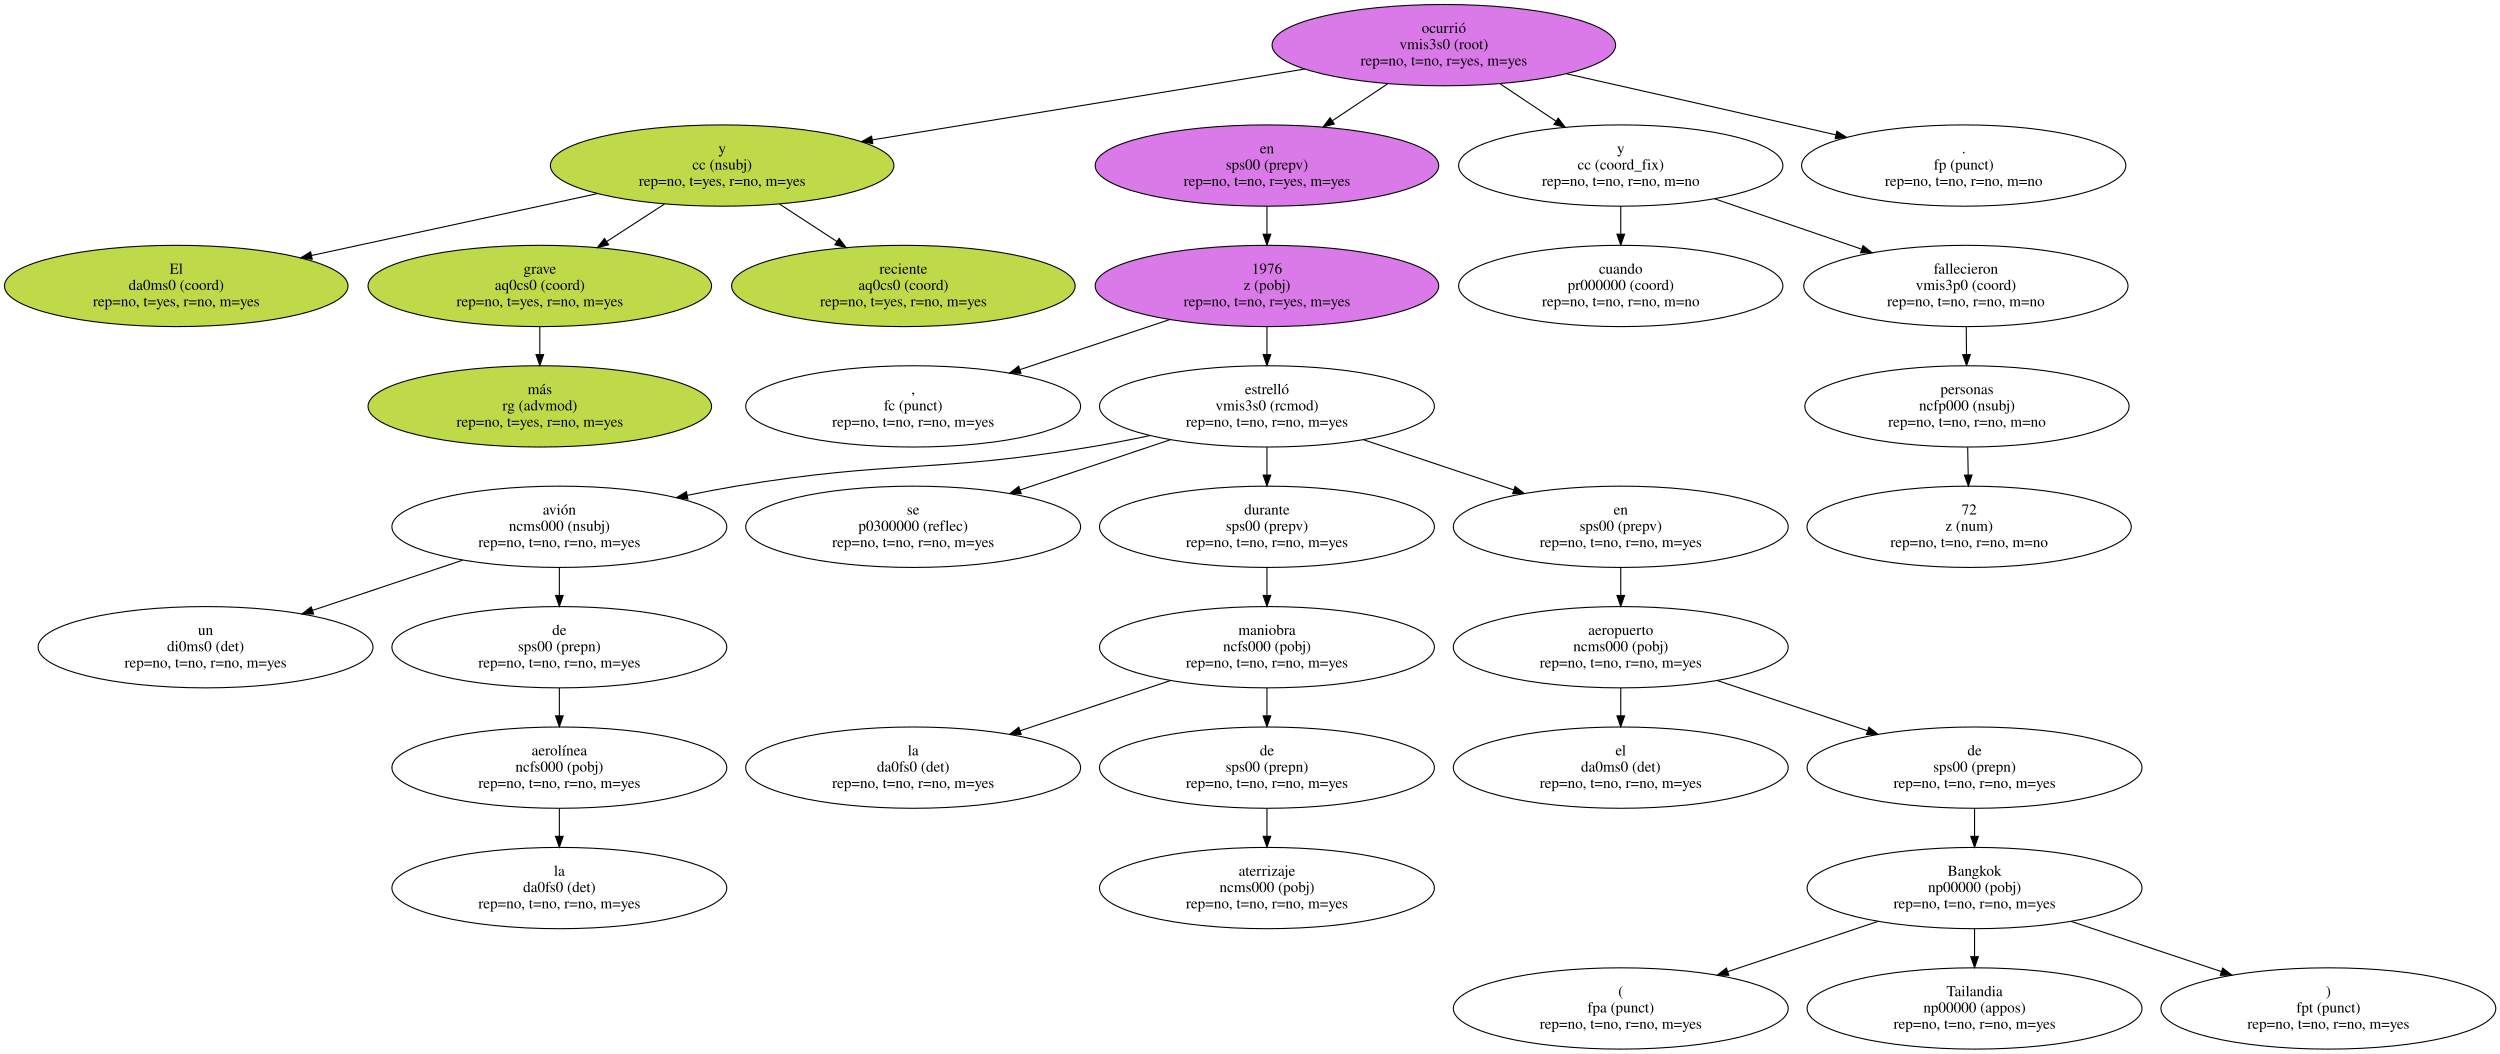
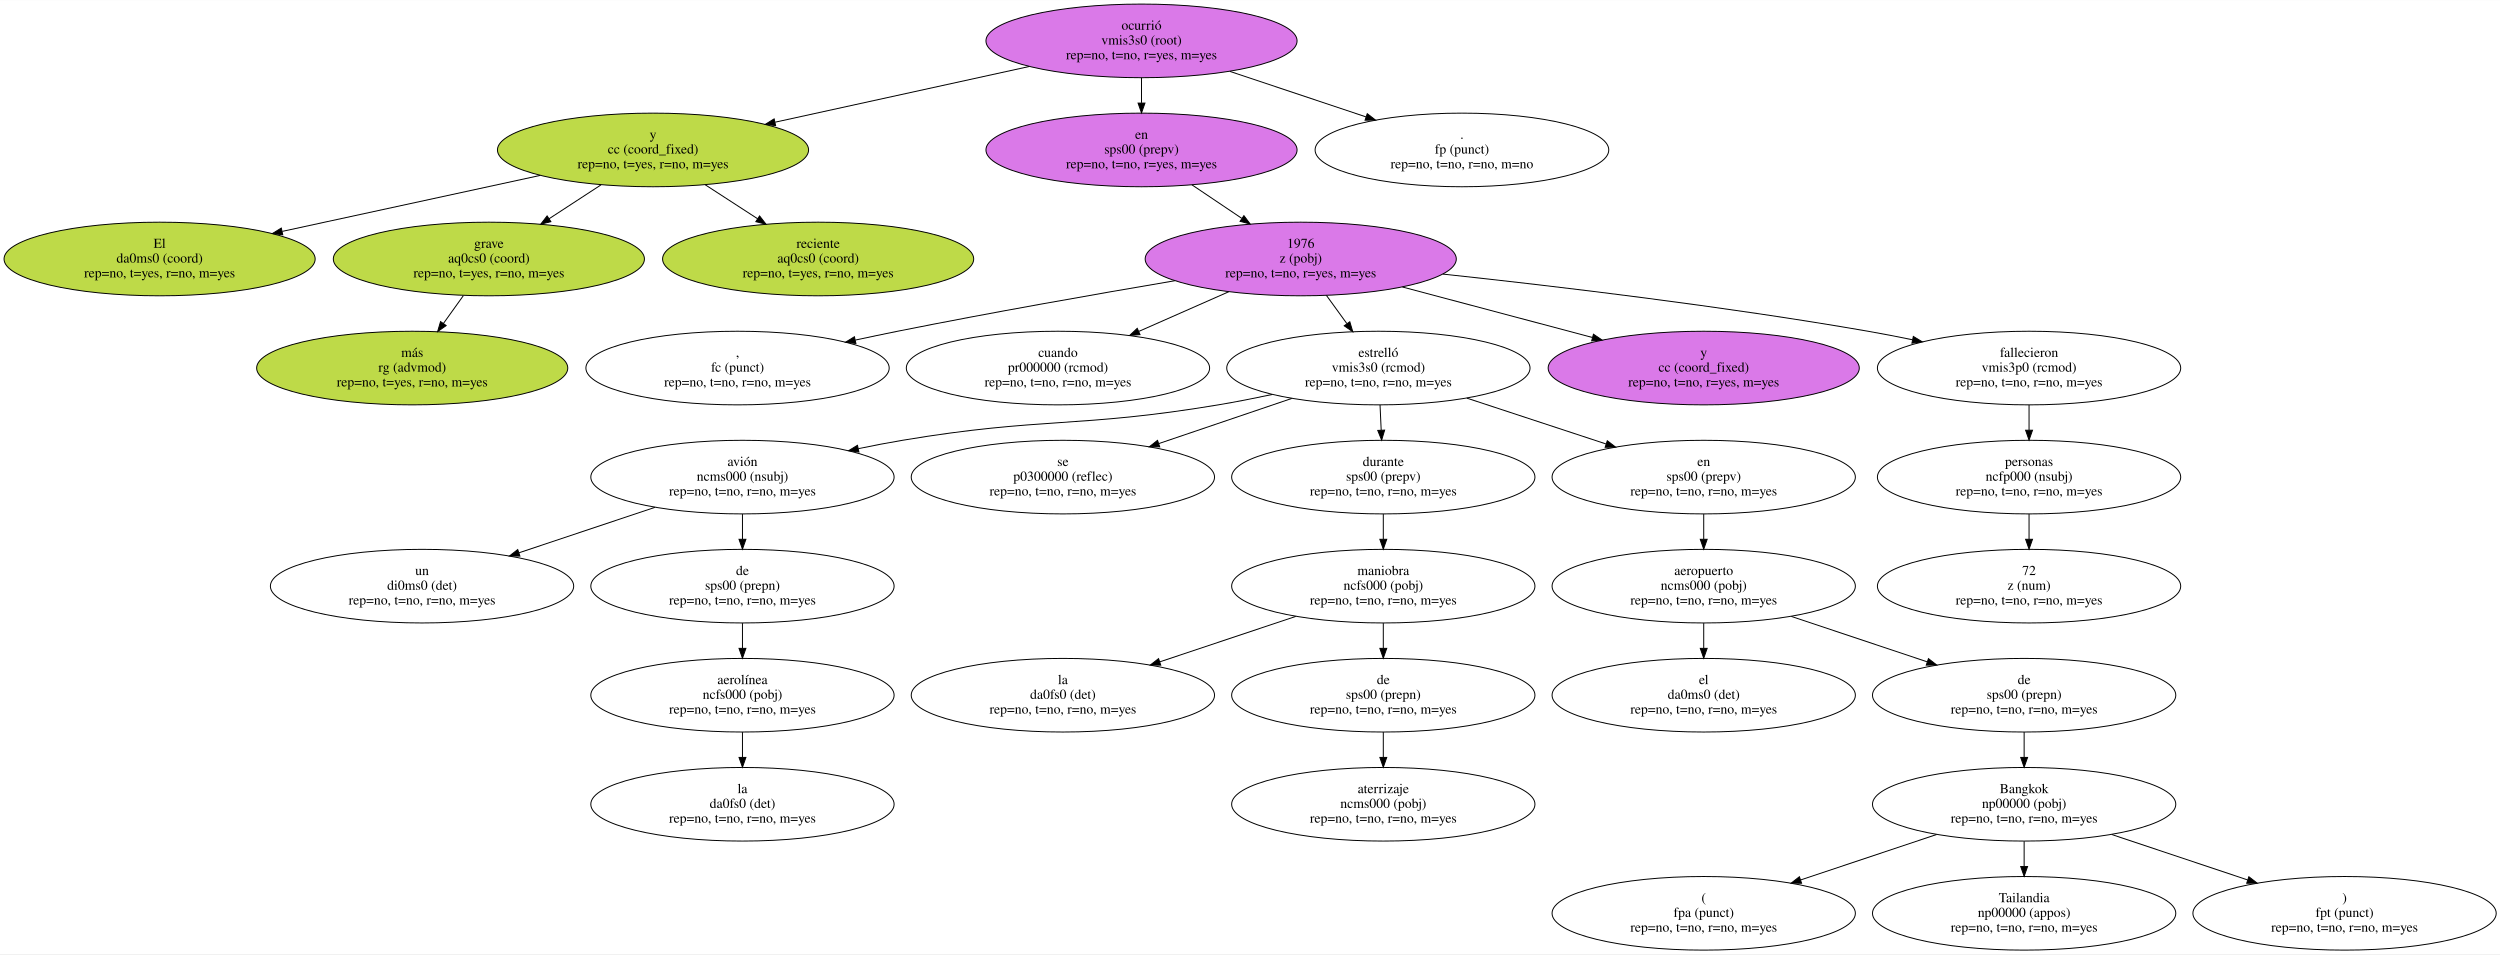
- <svg xmlns="http://www.w3.org/2000/svg" width="2304pt" height="971pt" viewBox="0.00 0.00 2303.54 970.58">
+ <svg xmlns="http://www.w3.org/2000/svg" width="2544pt" height="971pt" viewBox="0.00 0.00 2543.54 970.58">
  <g id="graph0" class="graph" transform="scale(1 1) rotate(0) translate(4 966.58)">
-     <polygon fill="white" stroke="transparent" points="-4,4 -4,-966.58 2299.54,-966.58 2299.54,4 -4,4" />
+     <polygon fill="white" stroke="transparent" points="-4,4 -4,-966.58 2539.54,-966.58 2539.54,4 -4,4" />
    <g id="node1" class="node">
-       <ellipse fill="#DA79E8" stroke="black" cx="1326.39" cy="-925.1" rx="158.28" ry="37.45" />
-       <text text-anchor="middle" x="1326.39" y="-936.4" font-family="Times,serif" font-size="14.00">ocurrió</text>
-       <text text-anchor="middle" x="1326.39" y="-921.4" font-family="Times,serif" font-size="14.00">vmis3s0 (root)</text>
-       <text text-anchor="middle" x="1326.39" y="-906.4" font-family="Times,serif" font-size="14.00">rep=no, t=no, r=yes, m=yes</text>
+       <ellipse fill="#DA79E8" stroke="black" cx="1157.39" cy="-925.1" rx="158.28" ry="37.45" />
+       <text text-anchor="middle" x="1157.39" y="-936.4" font-family="Times,serif" font-size="14.00">ocurrió</text>
+       <text text-anchor="middle" x="1157.39" y="-921.4" font-family="Times,serif" font-size="14.00">vmis3s0 (root)</text>
+       <text text-anchor="middle" x="1157.39" y="-906.4" font-family="Times,serif" font-size="14.00">rep=no, t=no, r=yes, m=yes</text>
    </g>
    <g id="node2" class="node">
-       <ellipse fill="#BEDA48" stroke="black" cx="661.39" cy="-814.15" rx="158.28" ry="37.45" />
-       <text text-anchor="middle" x="661.39" y="-825.45" font-family="Times,serif" font-size="14.00">y</text>
-       <text text-anchor="middle" x="661.39" y="-810.45" font-family="Times,serif" font-size="14.00">cc (nsubj)</text>
-       <text text-anchor="middle" x="661.39" y="-795.45" font-family="Times,serif" font-size="14.00">rep=no, t=yes, r=no, m=yes</text>
+       <ellipse fill="#BEDA48" stroke="black" cx="660.39" cy="-814.15" rx="158.28" ry="37.45" />
+       <text text-anchor="middle" x="660.39" y="-825.45" font-family="Times,serif" font-size="14.00">y</text>
+       <text text-anchor="middle" x="660.39" y="-810.45" font-family="Times,serif" font-size="14.00">cc (coord_fixed)</text>
+       <text text-anchor="middle" x="660.39" y="-795.45" font-family="Times,serif" font-size="14.00">rep=no, t=yes, r=no, m=yes</text>
    </g>
    <g id="edge1" class="edge">
-       <path fill="none" stroke="black" d="M1198.17,-903.1C1083.94,-884.38 917.17,-857.06 799.91,-837.84" />
-       <polygon fill="black" stroke="black" points="800.22,-834.35 789.78,-836.19 799.09,-841.26 800.22,-834.35" />
+       <path fill="none" stroke="black" d="M1043.06,-899.04C965.82,-882.11 863.88,-859.76 784.64,-842.39" />
+       <polygon fill="black" stroke="black" points="785.12,-838.91 774.6,-840.19 783.62,-845.75 785.12,-838.91" />
    </g>
    <g id="node3" class="node">
-       <ellipse fill="#DA79E8" stroke="black" cx="1163.39" cy="-814.15" rx="158.28" ry="37.45" />
-       <text text-anchor="middle" x="1163.39" y="-825.45" font-family="Times,serif" font-size="14.00">en</text>
-       <text text-anchor="middle" x="1163.39" y="-810.45" font-family="Times,serif" font-size="14.00">sps00 (prepv)</text>
-       <text text-anchor="middle" x="1163.39" y="-795.45" font-family="Times,serif" font-size="14.00">rep=no, t=no, r=yes, m=yes</text>
+       <ellipse fill="#DA79E8" stroke="black" cx="1157.39" cy="-814.15" rx="158.28" ry="37.45" />
+       <text text-anchor="middle" x="1157.39" y="-825.45" font-family="Times,serif" font-size="14.00">en</text>
+       <text text-anchor="middle" x="1157.39" y="-810.45" font-family="Times,serif" font-size="14.00">sps00 (prepv)</text>
+       <text text-anchor="middle" x="1157.39" y="-795.45" font-family="Times,serif" font-size="14.00">rep=no, t=no, r=yes, m=yes</text>
    </g>
    <g id="edge2" class="edge">
-       <path fill="none" stroke="black" d="M1274.82,-889.63C1258.62,-878.8 1240.58,-866.74 1223.82,-855.54" />
-       <polygon fill="black" stroke="black" points="1225.45,-852.42 1215.19,-849.77 1221.56,-858.24 1225.45,-852.42" />
+       <path fill="none" stroke="black" d="M1157.39,-887.52C1157.39,-879.35 1157.39,-870.57 1157.39,-862.04" />
+       <polygon fill="black" stroke="black" points="1160.89,-861.82 1157.39,-851.82 1153.89,-861.82 1160.89,-861.82" />
    </g>
    <g id="node4" class="node">
-       <ellipse fill="none" stroke="black" cx="1489.39" cy="-814.15" rx="149.4" ry="37.45" />
-       <text text-anchor="middle" x="1489.39" y="-825.45" font-family="Times,serif" font-size="14.00">y</text>
-       <text text-anchor="middle" x="1489.39" y="-810.45" font-family="Times,serif" font-size="14.00">cc (coord_fix)</text>
-       <text text-anchor="middle" x="1489.39" y="-795.45" font-family="Times,serif" font-size="14.00">rep=no, t=no, r=no, m=no</text>
+       <ellipse fill="none" stroke="black" cx="1483.39" cy="-814.15" rx="149.4" ry="37.45" />
+       <text text-anchor="middle" x="1483.39" y="-825.45" font-family="Times,serif" font-size="14.00">.</text>
+       <text text-anchor="middle" x="1483.39" y="-810.45" font-family="Times,serif" font-size="14.00">fp (punct)</text>
+       <text text-anchor="middle" x="1483.39" y="-795.45" font-family="Times,serif" font-size="14.00">rep=no, t=no, r=no, m=no</text>
    </g>
    <g id="edge3" class="edge">
-       <path fill="none" stroke="black" d="M1377.97,-889.63C1394.33,-878.69 1412.56,-866.51 1429.46,-855.21" />
-       <polygon fill="black" stroke="black" points="1431.78,-857.87 1438.15,-849.4 1427.89,-852.05 1431.78,-857.87" />
+       <path fill="none" stroke="black" d="M1247.34,-894.04C1290.35,-879.67 1341.93,-862.43 1385.89,-847.74" />
+       <polygon fill="black" stroke="black" points="1387.06,-851.04 1395.43,-844.55 1384.84,-844.4 1387.06,-851.04" />
    </g>
    <g id="node5" class="node">
-       <ellipse fill="none" stroke="black" cx="1805.39" cy="-814.15" rx="149.4" ry="37.45" />
-       <text text-anchor="middle" x="1805.39" y="-825.45" font-family="Times,serif" font-size="14.00">.</text>
-       <text text-anchor="middle" x="1805.39" y="-810.45" font-family="Times,serif" font-size="14.00">fp (punct)</text>
-       <text text-anchor="middle" x="1805.39" y="-795.45" font-family="Times,serif" font-size="14.00">rep=no, t=no, r=no, m=no</text>
-     </g>
-     <g id="edge4" class="edge">
-       <path fill="none" stroke="black" d="M1439.33,-898.74C1500.85,-884.89 1578.33,-867.4 1647.39,-851.63 1660.42,-848.65 1674.05,-845.53 1687.62,-842.41" />
-       <polygon fill="black" stroke="black" points="1688.51,-845.79 1697.47,-840.14 1686.94,-838.97 1688.51,-845.79" />
-     </g>
-     <g id="node6" class="node">
      <ellipse fill="#BEDA48" stroke="black" cx="158.39" cy="-703.2" rx="158.28" ry="37.45" />
      <text text-anchor="middle" x="158.39" y="-714.5" font-family="Times,serif" font-size="14.00">El</text>
      <text text-anchor="middle" x="158.39" y="-699.5" font-family="Times,serif" font-size="14.00">da0ms0 (coord)</text>
      <text text-anchor="middle" x="158.39" y="-684.5" font-family="Times,serif" font-size="14.00">rep=no, t=yes, r=no, m=yes</text>
    </g>
-     <g id="edge5" class="edge">
-       <path fill="none" stroke="black" d="M546.27,-788.27C481.64,-774.29 399.52,-756.52 326.39,-740.67 312.41,-737.64 297.77,-734.47 283.22,-731.31" />
-       <polygon fill="black" stroke="black" points="283.68,-727.83 273.16,-729.13 282.19,-734.67 283.68,-727.83" />
-     </g>
-     <g id="node7" class="node">
+     <g id="edge4" class="edge">
+       <path fill="none" stroke="black" d="M545.62,-788.25C481.18,-774.27 399.31,-756.5 326.39,-740.67 312.41,-737.64 297.77,-734.46 283.22,-731.3" />
+       <polygon fill="black" stroke="black" points="283.68,-727.82 273.16,-729.12 282.19,-734.66 283.68,-727.82" />
+     </g>
+     <g id="node6" class="node">
      <ellipse fill="#BEDA48" stroke="black" cx="493.39" cy="-703.2" rx="158.28" ry="37.45" />
      <text text-anchor="middle" x="493.39" y="-714.5" font-family="Times,serif" font-size="14.00">grave</text>
      <text text-anchor="middle" x="493.39" y="-699.5" font-family="Times,serif" font-size="14.00">aq0cs0 (coord)</text>
      <text text-anchor="middle" x="493.39" y="-684.5" font-family="Times,serif" font-size="14.00">rep=no, t=yes, r=no, m=yes</text>
    </g>
-     <g id="edge6" class="edge">
-       <path fill="none" stroke="black" d="M608.24,-778.68C591.3,-767.69 572.42,-755.45 554.94,-744.11" />
-       <polygon fill="black" stroke="black" points="556.79,-741.14 546.49,-738.63 552.98,-747.01 556.79,-741.14" />
-     </g>
-     <g id="node8" class="node">
+     <g id="edge5" class="edge">
+       <path fill="none" stroke="black" d="M607.55,-778.68C590.72,-767.69 571.95,-755.45 554.58,-744.11" />
+       <polygon fill="black" stroke="black" points="556.46,-741.17 546.17,-738.63 552.64,-747.03 556.46,-741.17" />
+     </g>
+     <g id="node7" class="node">
      <ellipse fill="#BEDA48" stroke="black" cx="828.39" cy="-703.2" rx="158.28" ry="37.45" />
      <text text-anchor="middle" x="828.39" y="-714.5" font-family="Times,serif" font-size="14.00">reciente</text>
      <text text-anchor="middle" x="828.39" y="-699.5" font-family="Times,serif" font-size="14.00">aq0cs0 (coord)</text>
      <text text-anchor="middle" x="828.39" y="-684.5" font-family="Times,serif" font-size="14.00">rep=no, t=yes, r=no, m=yes</text>
    </g>
+     <g id="edge6" class="edge">
+       <path fill="none" stroke="black" d="M713.55,-778.68C730.48,-767.69 749.36,-755.45 766.84,-744.11" />
+       <polygon fill="black" stroke="black" points="768.81,-747.01 775.29,-738.63 765,-741.14 768.81,-747.01" />
+     </g>
+     <g id="node9" class="node">
+       <ellipse fill="#DA79E8" stroke="black" cx="1319.39" cy="-703.2" rx="158.28" ry="37.45" />
+       <text text-anchor="middle" x="1319.39" y="-714.5" font-family="Times,serif" font-size="14.00">1976</text>
+       <text text-anchor="middle" x="1319.39" y="-699.5" font-family="Times,serif" font-size="14.00">z (pobj)</text>
+       <text text-anchor="middle" x="1319.39" y="-684.5" font-family="Times,serif" font-size="14.00">rep=no, t=no, r=yes, m=yes</text>
+     </g>
+     <g id="edge8" class="edge">
+       <path fill="none" stroke="black" d="M1208.65,-778.68C1224.75,-767.85 1242.68,-755.79 1259.33,-744.59" />
+       <polygon fill="black" stroke="black" points="1261.57,-747.3 1267.91,-738.82 1257.66,-741.5 1261.57,-747.3" />
+     </g>
+     <g id="node8" class="node">
+       <ellipse fill="#BEDA48" stroke="black" cx="415.39" cy="-592.24" rx="158.28" ry="37.45" />
+       <text text-anchor="middle" x="415.39" y="-603.54" font-family="Times,serif" font-size="14.00">más</text>
+       <text text-anchor="middle" x="415.39" y="-588.54" font-family="Times,serif" font-size="14.00">rg (advmod)</text>
+       <text text-anchor="middle" x="415.39" y="-573.54" font-family="Times,serif" font-size="14.00">rep=no, t=yes, r=no, m=yes</text>
+     </g>
    <g id="edge7" class="edge">
-       <path fill="none" stroke="black" d="M714.23,-778.68C731.07,-767.69 749.83,-755.45 767.21,-744.11" />
-       <polygon fill="black" stroke="black" points="769.15,-747.03 775.61,-738.63 765.32,-741.17 769.15,-747.03" />
+       <path fill="none" stroke="black" d="M467.42,-665.92C460.91,-656.82 453.85,-646.96 447.09,-637.52" />
+       <polygon fill="black" stroke="black" points="449.92,-635.46 441.25,-629.36 444.23,-639.53 449.92,-635.46" />
    </g>
    <g id="node10" class="node">
-       <ellipse fill="#DA79E8" stroke="black" cx="1163.39" cy="-703.2" rx="158.28" ry="37.45" />
-       <text text-anchor="middle" x="1163.39" y="-714.5" font-family="Times,serif" font-size="14.00">1976</text>
-       <text text-anchor="middle" x="1163.39" y="-699.5" font-family="Times,serif" font-size="14.00">z (pobj)</text>
-       <text text-anchor="middle" x="1163.39" y="-684.5" font-family="Times,serif" font-size="14.00">rep=no, t=no, r=yes, m=yes</text>
+       <ellipse fill="none" stroke="black" cx="746.39" cy="-592.24" rx="154.3" ry="37.45" />
+       <text text-anchor="middle" x="746.39" y="-603.54" font-family="Times,serif" font-size="14.00">,</text>
+       <text text-anchor="middle" x="746.39" y="-588.54" font-family="Times,serif" font-size="14.00">fc (punct)</text>
+       <text text-anchor="middle" x="746.39" y="-573.54" font-family="Times,serif" font-size="14.00">rep=no, t=no, r=no, m=yes</text>
    </g>
    <g id="edge9" class="edge">
-       <path fill="none" stroke="black" d="M1163.39,-776.57C1163.39,-768.39 1163.39,-759.61 1163.39,-751.09" />
-       <polygon fill="black" stroke="black" points="1166.89,-750.87 1163.39,-740.87 1159.89,-750.87 1166.89,-750.87" />
+       <path fill="none" stroke="black" d="M1191.23,-681.07C1110.24,-667.34 1003.48,-648.55 909.39,-629.72 895.41,-626.92 880.8,-623.85 866.3,-620.72" />
+       <polygon fill="black" stroke="black" points="866.8,-617.25 856.29,-618.55 865.31,-624.09 866.8,-617.25" />
+     </g>
+     <g id="node11" class="node">
+       <ellipse fill="none" stroke="black" cx="1072.39" cy="-592.24" rx="154.3" ry="37.45" />
+       <text text-anchor="middle" x="1072.39" y="-603.54" font-family="Times,serif" font-size="14.00">cuando</text>
+       <text text-anchor="middle" x="1072.39" y="-588.54" font-family="Times,serif" font-size="14.00">pr000000 (rcmod)</text>
+       <text text-anchor="middle" x="1072.39" y="-573.54" font-family="Times,serif" font-size="14.00">rep=no, t=no, r=no, m=yes</text>
+     </g>
+     <g id="edge10" class="edge">
+       <path fill="none" stroke="black" d="M1246.29,-669.95C1217.53,-657.27 1184.38,-642.64 1154.78,-629.59" />
+       <polygon fill="black" stroke="black" points="1155.87,-626.24 1145.31,-625.41 1153.05,-632.65 1155.87,-626.24" />
+     </g>
+     <g id="node12" class="node">
+       <ellipse fill="none" stroke="black" cx="1398.39" cy="-592.24" rx="154.3" ry="37.45" />
+       <text text-anchor="middle" x="1398.39" y="-603.54" font-family="Times,serif" font-size="14.00">estrelló</text>
+       <text text-anchor="middle" x="1398.39" y="-588.54" font-family="Times,serif" font-size="14.00">vmis3s0 (rcmod)</text>
+       <text text-anchor="middle" x="1398.39" y="-573.54" font-family="Times,serif" font-size="14.00">rep=no, t=no, r=no, m=yes</text>
+     </g>
+     <g id="edge11" class="edge">
+       <path fill="none" stroke="black" d="M1345.48,-666.22C1352.15,-657.01 1359.41,-647.01 1366.34,-637.44" />
+       <polygon fill="black" stroke="black" points="1369.3,-639.33 1372.33,-629.18 1363.63,-635.22 1369.3,-639.33" />
+     </g>
+     <g id="node13" class="node">
+       <ellipse fill="#DA79E8" stroke="black" cx="1729.39" cy="-592.24" rx="158.28" ry="37.45" />
+       <text text-anchor="middle" x="1729.39" y="-603.54" font-family="Times,serif" font-size="14.00">y</text>
+       <text text-anchor="middle" x="1729.39" y="-588.54" font-family="Times,serif" font-size="14.00">cc (coord_fixed)</text>
+       <text text-anchor="middle" x="1729.39" y="-573.54" font-family="Times,serif" font-size="14.00">rep=no, t=no, r=yes, m=yes</text>
+     </g>
+     <g id="edge12" class="edge">
+       <path fill="none" stroke="black" d="M1422.85,-674.7C1481.73,-659.06 1555.55,-639.44 1616,-623.38" />
+       <polygon fill="black" stroke="black" points="1617.2,-626.68 1625.96,-620.73 1615.4,-619.91 1617.2,-626.68" />
+     </g>
+     <g id="node14" class="node">
+       <ellipse fill="none" stroke="black" cx="2060.39" cy="-592.24" rx="154.3" ry="37.45" />
+       <text text-anchor="middle" x="2060.39" y="-603.54" font-family="Times,serif" font-size="14.00">fallecieron</text>
+       <text text-anchor="middle" x="2060.39" y="-588.54" font-family="Times,serif" font-size="14.00">vmis3p0 (rcmod)</text>
+       <text text-anchor="middle" x="2060.39" y="-573.54" font-family="Times,serif" font-size="14.00">rep=no, t=no, r=no, m=yes</text>
+     </g>
+     <g id="edge13" class="edge">
+       <path fill="none" stroke="black" d="M1464,-687.84C1581.05,-675.3 1749.92,-655.15 1896.39,-629.72 1911.13,-627.16 1926.54,-624.17 1941.76,-621.01" />
+       <polygon fill="black" stroke="black" points="1942.66,-624.4 1951.73,-618.91 1941.22,-617.55 1942.66,-624.4" />
+     </g>
+     <g id="node15" class="node">
+       <ellipse fill="none" stroke="black" cx="751.39" cy="-481.29" rx="154.3" ry="37.45" />
+       <text text-anchor="middle" x="751.39" y="-492.59" font-family="Times,serif" font-size="14.00">avión</text>
+       <text text-anchor="middle" x="751.39" y="-477.59" font-family="Times,serif" font-size="14.00">ncms000 (nsubj)</text>
+       <text text-anchor="middle" x="751.39" y="-462.59" font-family="Times,serif" font-size="14.00">rep=no, t=no, r=no, m=yes</text>
+     </g>
+     <g id="edge14" class="edge">
+       <path fill="none" stroke="black" d="M1290.43,-565.36C1272.13,-561.47 1253.27,-557.76 1235.39,-554.77 1093.8,-531.06 1055.98,-542.48 914.39,-518.77 899.73,-516.31 884.4,-513.38 869.26,-510.25" />
+       <polygon fill="black" stroke="black" points="869.86,-506.8 859.35,-508.18 868.42,-513.65 869.86,-506.8" />
+     </g>
+     <g id="node16" class="node">
+       <ellipse fill="none" stroke="black" cx="1077.39" cy="-481.29" rx="154.3" ry="37.45" />
+       <text text-anchor="middle" x="1077.39" y="-492.59" font-family="Times,serif" font-size="14.00">se</text>
+       <text text-anchor="middle" x="1077.39" y="-477.59" font-family="Times,serif" font-size="14.00">p0300000 (reflec)</text>
+       <text text-anchor="middle" x="1077.39" y="-462.59" font-family="Times,serif" font-size="14.00">rep=no, t=no, r=no, m=yes</text>
+     </g>
+     <g id="edge15" class="edge">
+       <path fill="none" stroke="black" d="M1310.25,-561.33C1268.32,-547.1 1218.06,-530.03 1174.98,-515.41" />
+       <polygon fill="black" stroke="black" points="1175.93,-512.04 1165.33,-512.14 1173.68,-518.67 1175.93,-512.04" />
+     </g>
+     <g id="node17" class="node">
+       <ellipse fill="none" stroke="black" cx="1403.39" cy="-481.29" rx="154.3" ry="37.45" />
+       <text text-anchor="middle" x="1403.39" y="-492.59" font-family="Times,serif" font-size="14.00">durante</text>
+       <text text-anchor="middle" x="1403.39" y="-477.59" font-family="Times,serif" font-size="14.00">sps00 (prepv)</text>
+       <text text-anchor="middle" x="1403.39" y="-462.59" font-family="Times,serif" font-size="14.00">rep=no, t=no, r=no, m=yes</text>
+     </g>
+     <g id="edge16" class="edge">
+       <path fill="none" stroke="black" d="M1400.07,-554.66C1400.45,-546.49 1400.85,-537.71 1401.24,-529.18" />
+       <polygon fill="black" stroke="black" points="1404.75,-529.11 1401.71,-518.96 1397.75,-528.79 1404.75,-529.11" />
+     </g>
+     <g id="node18" class="node">
+       <ellipse fill="none" stroke="black" cx="1729.39" cy="-481.29" rx="154.3" ry="37.45" />
+       <text text-anchor="middle" x="1729.39" y="-492.59" font-family="Times,serif" font-size="14.00">en</text>
+       <text text-anchor="middle" x="1729.39" y="-477.59" font-family="Times,serif" font-size="14.00">sps00 (prepv)</text>
+       <text text-anchor="middle" x="1729.39" y="-462.59" font-family="Times,serif" font-size="14.00">rep=no, t=no, r=no, m=yes</text>
+     </g>
+     <g id="edge17" class="edge">
+       <path fill="none" stroke="black" d="M1488.4,-561.62C1532.19,-547.2 1584.94,-529.84 1629.92,-515.03" />
+       <polygon fill="black" stroke="black" points="1631.28,-518.27 1639.69,-511.82 1629.09,-511.62 1631.28,-518.27" />
+     </g>
+     <g id="node34" class="node">
+       <ellipse fill="none" stroke="black" cx="2060.39" cy="-481.29" rx="154.3" ry="37.45" />
+       <text text-anchor="middle" x="2060.39" y="-492.59" font-family="Times,serif" font-size="14.00">personas</text>
+       <text text-anchor="middle" x="2060.39" y="-477.59" font-family="Times,serif" font-size="14.00">ncfp000 (nsubj)</text>
+       <text text-anchor="middle" x="2060.39" y="-462.59" font-family="Times,serif" font-size="14.00">rep=no, t=no, r=no, m=yes</text>
+     </g>
+     <g id="edge33" class="edge">
+       <path fill="none" stroke="black" d="M2060.39,-554.66C2060.39,-546.49 2060.39,-537.71 2060.39,-529.18" />
+       <polygon fill="black" stroke="black" points="2063.89,-528.96 2060.39,-518.96 2056.89,-528.96 2063.89,-528.96" />
+     </g>
+     <g id="node19" class="node">
+       <ellipse fill="none" stroke="black" cx="425.39" cy="-370.34" rx="154.3" ry="37.45" />
+       <text text-anchor="middle" x="425.39" y="-381.64" font-family="Times,serif" font-size="14.00">un</text>
+       <text text-anchor="middle" x="425.39" y="-366.64" font-family="Times,serif" font-size="14.00">di0ms0 (det)</text>
+       <text text-anchor="middle" x="425.39" y="-351.64" font-family="Times,serif" font-size="14.00">rep=no, t=no, r=no, m=yes</text>
+     </g>
+     <g id="edge18" class="edge">
+       <path fill="none" stroke="black" d="M662.31,-450.52C619.46,-436.2 567.95,-418.98 523.93,-404.27" />
+       <polygon fill="black" stroke="black" points="524.96,-400.92 514.37,-401.07 522.74,-407.56 524.96,-400.92" />
+     </g>
+     <g id="node20" class="node">
+       <ellipse fill="none" stroke="black" cx="751.39" cy="-370.34" rx="154.3" ry="37.45" />
+       <text text-anchor="middle" x="751.39" y="-381.64" font-family="Times,serif" font-size="14.00">de</text>
+       <text text-anchor="middle" x="751.39" y="-366.64" font-family="Times,serif" font-size="14.00">sps00 (prepn)</text>
+       <text text-anchor="middle" x="751.39" y="-351.64" font-family="Times,serif" font-size="14.00">rep=no, t=no, r=no, m=yes</text>
+     </g>
+     <g id="edge19" class="edge">
+       <path fill="none" stroke="black" d="M751.39,-443.71C751.39,-435.53 751.39,-426.75 751.39,-418.23" />
+       <polygon fill="black" stroke="black" points="754.89,-418.01 751.39,-408.01 747.89,-418.01 754.89,-418.01" />
+     </g>
+     <g id="node23" class="node">
+       <ellipse fill="none" stroke="black" cx="1403.39" cy="-370.34" rx="154.3" ry="37.45" />
+       <text text-anchor="middle" x="1403.39" y="-381.64" font-family="Times,serif" font-size="14.00">maniobra</text>
+       <text text-anchor="middle" x="1403.39" y="-366.64" font-family="Times,serif" font-size="14.00">ncfs000 (pobj)</text>
+       <text text-anchor="middle" x="1403.39" y="-351.64" font-family="Times,serif" font-size="14.00">rep=no, t=no, r=no, m=yes</text>
+     </g>
+     <g id="edge22" class="edge">
+       <path fill="none" stroke="black" d="M1403.39,-443.71C1403.39,-435.53 1403.39,-426.75 1403.39,-418.23" />
+       <polygon fill="black" stroke="black" points="1406.89,-418.01 1403.39,-408.01 1399.89,-418.01 1406.89,-418.01" />
+     </g>
+     <g id="node27" class="node">
+       <ellipse fill="none" stroke="black" cx="1729.39" cy="-370.34" rx="154.3" ry="37.45" />
+       <text text-anchor="middle" x="1729.39" y="-381.64" font-family="Times,serif" font-size="14.00">aeropuerto</text>
+       <text text-anchor="middle" x="1729.39" y="-366.64" font-family="Times,serif" font-size="14.00">ncms000 (pobj)</text>
+       <text text-anchor="middle" x="1729.39" y="-351.64" font-family="Times,serif" font-size="14.00">rep=no, t=no, r=no, m=yes</text>
+     </g>
+     <g id="edge26" class="edge">
+       <path fill="none" stroke="black" d="M1729.39,-443.71C1729.39,-435.53 1729.39,-426.75 1729.39,-418.23" />
+       <polygon fill="black" stroke="black" points="1732.89,-418.01 1729.39,-408.01 1725.89,-418.01 1732.89,-418.01" />
+     </g>
+     <g id="node21" class="node">
+       <ellipse fill="none" stroke="black" cx="751.39" cy="-259.38" rx="154.3" ry="37.45" />
+       <text text-anchor="middle" x="751.39" y="-270.68" font-family="Times,serif" font-size="14.00">aerolínea</text>
+       <text text-anchor="middle" x="751.39" y="-255.68" font-family="Times,serif" font-size="14.00">ncfs000 (pobj)</text>
+       <text text-anchor="middle" x="751.39" y="-240.68" font-family="Times,serif" font-size="14.00">rep=no, t=no, r=no, m=yes</text>
+     </g>
+     <g id="edge20" class="edge">
+       <path fill="none" stroke="black" d="M751.39,-332.75C751.39,-324.58 751.39,-315.8 751.39,-307.27" />
+       <polygon fill="black" stroke="black" points="754.89,-307.06 751.39,-297.06 747.89,-307.06 754.89,-307.06" />
+     </g>
+     <g id="node22" class="node">
+       <ellipse fill="none" stroke="black" cx="751.39" cy="-148.43" rx="154.3" ry="37.45" />
+       <text text-anchor="middle" x="751.39" y="-159.73" font-family="Times,serif" font-size="14.00">la</text>
+       <text text-anchor="middle" x="751.39" y="-144.73" font-family="Times,serif" font-size="14.00">da0fs0 (det)</text>
+       <text text-anchor="middle" x="751.39" y="-129.73" font-family="Times,serif" font-size="14.00">rep=no, t=no, r=no, m=yes</text>
+     </g>
+     <g id="edge21" class="edge">
+       <path fill="none" stroke="black" d="M751.39,-221.8C751.39,-213.63 751.39,-204.85 751.39,-196.32" />
+       <polygon fill="black" stroke="black" points="754.89,-196.1 751.39,-186.1 747.89,-196.1 754.89,-196.1" />
+     </g>
+     <g id="node24" class="node">
+       <ellipse fill="none" stroke="black" cx="1077.39" cy="-259.38" rx="154.3" ry="37.45" />
+       <text text-anchor="middle" x="1077.39" y="-270.68" font-family="Times,serif" font-size="14.00">la</text>
+       <text text-anchor="middle" x="1077.39" y="-255.68" font-family="Times,serif" font-size="14.00">da0fs0 (det)</text>
+       <text text-anchor="middle" x="1077.39" y="-240.68" font-family="Times,serif" font-size="14.00">rep=no, t=no, r=no, m=yes</text>
+     </g>
+     <g id="edge23" class="edge">
+       <path fill="none" stroke="black" d="M1314.31,-339.56C1271.46,-325.24 1219.95,-308.03 1175.93,-293.32" />
+       <polygon fill="black" stroke="black" points="1176.96,-289.97 1166.37,-290.12 1174.74,-296.61 1176.96,-289.97" />
+     </g>
+     <g id="node25" class="node">
+       <ellipse fill="none" stroke="black" cx="1403.39" cy="-259.38" rx="154.3" ry="37.45" />
+       <text text-anchor="middle" x="1403.39" y="-270.68" font-family="Times,serif" font-size="14.00">de</text>
+       <text text-anchor="middle" x="1403.39" y="-255.68" font-family="Times,serif" font-size="14.00">sps00 (prepn)</text>
+       <text text-anchor="middle" x="1403.39" y="-240.68" font-family="Times,serif" font-size="14.00">rep=no, t=no, r=no, m=yes</text>
+     </g>
+     <g id="edge24" class="edge">
+       <path fill="none" stroke="black" d="M1403.39,-332.75C1403.39,-324.58 1403.39,-315.8 1403.39,-307.27" />
+       <polygon fill="black" stroke="black" points="1406.89,-307.06 1403.39,-297.06 1399.89,-307.06 1406.89,-307.06" />
+     </g>
+     <g id="node26" class="node">
+       <ellipse fill="none" stroke="black" cx="1403.39" cy="-148.43" rx="154.3" ry="37.45" />
+       <text text-anchor="middle" x="1403.39" y="-159.73" font-family="Times,serif" font-size="14.00">aterrizaje</text>
+       <text text-anchor="middle" x="1403.39" y="-144.73" font-family="Times,serif" font-size="14.00">ncms000 (pobj)</text>
+       <text text-anchor="middle" x="1403.39" y="-129.73" font-family="Times,serif" font-size="14.00">rep=no, t=no, r=no, m=yes</text>
+     </g>
+     <g id="edge25" class="edge">
+       <path fill="none" stroke="black" d="M1403.39,-221.8C1403.39,-213.63 1403.39,-204.85 1403.39,-196.32" />
+       <polygon fill="black" stroke="black" points="1406.89,-196.1 1403.39,-186.1 1399.89,-196.1 1406.89,-196.1" />
+     </g>
+     <g id="node28" class="node">
+       <ellipse fill="none" stroke="black" cx="1729.39" cy="-259.38" rx="154.3" ry="37.45" />
+       <text text-anchor="middle" x="1729.39" y="-270.68" font-family="Times,serif" font-size="14.00">el</text>
+       <text text-anchor="middle" x="1729.39" y="-255.68" font-family="Times,serif" font-size="14.00">da0ms0 (det)</text>
+       <text text-anchor="middle" x="1729.39" y="-240.68" font-family="Times,serif" font-size="14.00">rep=no, t=no, r=no, m=yes</text>
+     </g>
+     <g id="edge27" class="edge">
+       <path fill="none" stroke="black" d="M1729.39,-332.75C1729.39,-324.58 1729.39,-315.8 1729.39,-307.27" />
+       <polygon fill="black" stroke="black" points="1732.89,-307.06 1729.39,-297.06 1725.89,-307.06 1732.89,-307.06" />
+     </g>
+     <g id="node29" class="node">
+       <ellipse fill="none" stroke="black" cx="2055.39" cy="-259.38" rx="154.3" ry="37.45" />
+       <text text-anchor="middle" x="2055.39" y="-270.68" font-family="Times,serif" font-size="14.00">de</text>
+       <text text-anchor="middle" x="2055.39" y="-255.68" font-family="Times,serif" font-size="14.00">sps00 (prepn)</text>
+       <text text-anchor="middle" x="2055.39" y="-240.68" font-family="Times,serif" font-size="14.00">rep=no, t=no, r=no, m=yes</text>
+     </g>
+     <g id="edge28" class="edge">
+       <path fill="none" stroke="black" d="M1818.47,-339.56C1861.33,-325.24 1912.83,-308.03 1956.85,-293.32" />
+       <polygon fill="black" stroke="black" points="1958.04,-296.61 1966.42,-290.12 1955.82,-289.97 1958.04,-296.61" />
+     </g>
+     <g id="node30" class="node">
+       <ellipse fill="none" stroke="black" cx="2055.39" cy="-148.43" rx="154.3" ry="37.45" />
+       <text text-anchor="middle" x="2055.39" y="-159.73" font-family="Times,serif" font-size="14.00">Bangkok</text>
+       <text text-anchor="middle" x="2055.39" y="-144.73" font-family="Times,serif" font-size="14.00">np00000 (pobj)</text>
+       <text text-anchor="middle" x="2055.39" y="-129.73" font-family="Times,serif" font-size="14.00">rep=no, t=no, r=no, m=yes</text>
+     </g>
+     <g id="edge29" class="edge">
+       <path fill="none" stroke="black" d="M2055.39,-221.8C2055.39,-213.63 2055.39,-204.85 2055.39,-196.32" />
+       <polygon fill="black" stroke="black" points="2058.89,-196.1 2055.39,-186.1 2051.89,-196.1 2058.89,-196.1" />
+     </g>
+     <g id="node31" class="node">
+       <ellipse fill="none" stroke="black" cx="1729.39" cy="-37.48" rx="154.3" ry="37.45" />
+       <text text-anchor="middle" x="1729.39" y="-48.78" font-family="Times,serif" font-size="14.00">(</text>
+       <text text-anchor="middle" x="1729.39" y="-33.78" font-family="Times,serif" font-size="14.00">fpa (punct)</text>
+       <text text-anchor="middle" x="1729.39" y="-18.78" font-family="Times,serif" font-size="14.00">rep=no, t=no, r=no, m=yes</text>
+     </g>
+     <g id="edge30" class="edge">
+       <path fill="none" stroke="black" d="M1966.31,-117.66C1923.46,-103.34 1871.95,-86.12 1827.93,-71.41" />
+       <polygon fill="black" stroke="black" points="1828.96,-68.06 1818.37,-68.21 1826.74,-74.7 1828.96,-68.06" />
    </g>
    <g id="node32" class="node">
-       <ellipse fill="none" stroke="black" cx="1489.39" cy="-703.2" rx="149.4" ry="37.45" />
-       <text text-anchor="middle" x="1489.39" y="-714.5" font-family="Times,serif" font-size="14.00">cuando</text>
-       <text text-anchor="middle" x="1489.39" y="-699.5" font-family="Times,serif" font-size="14.00">pr000000 (coord)</text>
-       <text text-anchor="middle" x="1489.39" y="-684.5" font-family="Times,serif" font-size="14.00">rep=no, t=no, r=no, m=no</text>
+       <ellipse fill="none" stroke="black" cx="2055.39" cy="-37.48" rx="154.3" ry="37.45" />
+       <text text-anchor="middle" x="2055.39" y="-48.78" font-family="Times,serif" font-size="14.00">Tailandia</text>
+       <text text-anchor="middle" x="2055.39" y="-33.78" font-family="Times,serif" font-size="14.00">np00000 (appos)</text>
+       <text text-anchor="middle" x="2055.39" y="-18.78" font-family="Times,serif" font-size="14.00">rep=no, t=no, r=no, m=yes</text>
    </g>
    <g id="edge31" class="edge">
-       <path fill="none" stroke="black" d="M1489.39,-776.57C1489.39,-768.39 1489.39,-759.61 1489.39,-751.09" />
-       <polygon fill="black" stroke="black" points="1492.89,-750.87 1489.39,-740.87 1485.89,-750.87 1492.89,-750.87" />
+       <path fill="none" stroke="black" d="M2055.39,-110.85C2055.39,-102.67 2055.39,-93.89 2055.39,-85.37" />
+       <polygon fill="black" stroke="black" points="2058.89,-85.15 2055.39,-75.15 2051.89,-85.15 2058.89,-85.15" />
    </g>
    <g id="node33" class="node">
-       <ellipse fill="none" stroke="black" cx="1807.39" cy="-703.2" rx="149.4" ry="37.45" />
-       <text text-anchor="middle" x="1807.39" y="-714.5" font-family="Times,serif" font-size="14.00">fallecieron</text>
-       <text text-anchor="middle" x="1807.39" y="-699.5" font-family="Times,serif" font-size="14.00">vmis3p0 (coord)</text>
-       <text text-anchor="middle" x="1807.39" y="-684.5" font-family="Times,serif" font-size="14.00">rep=no, t=no, r=no, m=no</text>
+       <ellipse fill="none" stroke="black" cx="2381.39" cy="-37.48" rx="154.3" ry="37.45" />
+       <text text-anchor="middle" x="2381.39" y="-48.78" font-family="Times,serif" font-size="14.00">)</text>
+       <text text-anchor="middle" x="2381.39" y="-33.78" font-family="Times,serif" font-size="14.00">fpt (punct)</text>
+       <text text-anchor="middle" x="2381.39" y="-18.78" font-family="Times,serif" font-size="14.00">rep=no, t=no, r=no, m=yes</text>
    </g>
    <g id="edge32" class="edge">
-       <path fill="none" stroke="black" d="M1575.87,-783.52C1617.76,-769.17 1668.2,-751.89 1711.29,-737.12" />
-       <polygon fill="black" stroke="black" points="1712.61,-740.37 1720.93,-733.82 1710.34,-733.75 1712.61,-740.37" />
-     </g>
-     <g id="node9" class="node">
-       <ellipse fill="#BEDA48" stroke="black" cx="493.39" cy="-592.24" rx="158.28" ry="37.45" />
-       <text text-anchor="middle" x="493.39" y="-603.54" font-family="Times,serif" font-size="14.00">más</text>
-       <text text-anchor="middle" x="493.39" y="-588.54" font-family="Times,serif" font-size="14.00">rg (advmod)</text>
-       <text text-anchor="middle" x="493.39" y="-573.54" font-family="Times,serif" font-size="14.00">rep=no, t=yes, r=no, m=yes</text>
-     </g>
-     <g id="edge8" class="edge">
-       <path fill="none" stroke="black" d="M493.39,-665.61C493.39,-657.44 493.39,-648.66 493.39,-640.13" />
-       <polygon fill="black" stroke="black" points="496.89,-639.92 493.39,-629.92 489.89,-639.92 496.89,-639.92" />
-     </g>
-     <g id="node11" class="node">
-       <ellipse fill="none" stroke="black" cx="837.39" cy="-592.24" rx="154.3" ry="37.45" />
-       <text text-anchor="middle" x="837.39" y="-603.54" font-family="Times,serif" font-size="14.00">,</text>
-       <text text-anchor="middle" x="837.39" y="-588.54" font-family="Times,serif" font-size="14.00">fc (punct)</text>
-       <text text-anchor="middle" x="837.39" y="-573.54" font-family="Times,serif" font-size="14.00">rep=no, t=no, r=no, m=yes</text>
-     </g>
-     <g id="edge10" class="edge">
-       <path fill="none" stroke="black" d="M1073.45,-672.14C1030.69,-657.85 979.48,-640.73 935.71,-626.1" />
-       <polygon fill="black" stroke="black" points="936.79,-622.77 926.2,-622.92 934.57,-629.41 936.79,-622.77" />
-     </g>
-     <g id="node12" class="node">
-       <ellipse fill="none" stroke="black" cx="1163.39" cy="-592.24" rx="154.3" ry="37.45" />
-       <text text-anchor="middle" x="1163.39" y="-603.54" font-family="Times,serif" font-size="14.00">estrelló</text>
-       <text text-anchor="middle" x="1163.39" y="-588.54" font-family="Times,serif" font-size="14.00">vmis3s0 (rcmod)</text>
-       <text text-anchor="middle" x="1163.39" y="-573.54" font-family="Times,serif" font-size="14.00">rep=no, t=no, r=no, m=yes</text>
-     </g>
-     <g id="edge11" class="edge">
-       <path fill="none" stroke="black" d="M1163.39,-665.61C1163.39,-657.44 1163.39,-648.66 1163.39,-640.13" />
-       <polygon fill="black" stroke="black" points="1166.89,-639.92 1163.39,-629.92 1159.89,-639.92 1166.89,-639.92" />
-     </g>
-     <g id="node13" class="node">
-       <ellipse fill="none" stroke="black" cx="511.39" cy="-481.29" rx="154.3" ry="37.45" />
-       <text text-anchor="middle" x="511.39" y="-492.59" font-family="Times,serif" font-size="14.00">avión</text>
-       <text text-anchor="middle" x="511.39" y="-477.59" font-family="Times,serif" font-size="14.00">ncms000 (nsubj)</text>
-       <text text-anchor="middle" x="511.39" y="-462.59" font-family="Times,serif" font-size="14.00">rep=no, t=no, r=no, m=yes</text>
-     </g>
-     <g id="edge12" class="edge">
-       <path fill="none" stroke="black" d="M1055.44,-565.33C1037.13,-561.44 1018.27,-557.74 1000.39,-554.77 856.6,-530.81 818.18,-542.72 674.39,-518.77 659.73,-516.32 644.4,-513.4 629.26,-510.28" />
-       <polygon fill="black" stroke="black" points="629.85,-506.82 619.35,-508.2 628.42,-513.68 629.85,-506.82" />
-     </g>
-     <g id="node14" class="node">
-       <ellipse fill="none" stroke="black" cx="837.39" cy="-481.29" rx="154.3" ry="37.45" />
-       <text text-anchor="middle" x="837.39" y="-492.59" font-family="Times,serif" font-size="14.00">se</text>
-       <text text-anchor="middle" x="837.39" y="-477.59" font-family="Times,serif" font-size="14.00">p0300000 (reflec)</text>
-       <text text-anchor="middle" x="837.39" y="-462.59" font-family="Times,serif" font-size="14.00">rep=no, t=no, r=no, m=yes</text>
-     </g>
-     <g id="edge13" class="edge">
-       <path fill="none" stroke="black" d="M1074.31,-561.47C1031.46,-547.15 979.95,-529.94 935.93,-515.22" />
-       <polygon fill="black" stroke="black" points="936.96,-511.88 926.37,-512.03 934.74,-518.52 936.96,-511.88" />
-     </g>
-     <g id="node15" class="node">
-       <ellipse fill="none" stroke="black" cx="1163.39" cy="-481.29" rx="154.3" ry="37.45" />
-       <text text-anchor="middle" x="1163.39" y="-492.59" font-family="Times,serif" font-size="14.00">durante</text>
-       <text text-anchor="middle" x="1163.39" y="-477.59" font-family="Times,serif" font-size="14.00">sps00 (prepv)</text>
-       <text text-anchor="middle" x="1163.39" y="-462.59" font-family="Times,serif" font-size="14.00">rep=no, t=no, r=no, m=yes</text>
-     </g>
-     <g id="edge14" class="edge">
-       <path fill="none" stroke="black" d="M1163.39,-554.66C1163.39,-546.49 1163.39,-537.71 1163.39,-529.18" />
-       <polygon fill="black" stroke="black" points="1166.89,-528.96 1163.39,-518.96 1159.89,-528.96 1166.89,-528.96" />
-     </g>
-     <g id="node16" class="node">
-       <ellipse fill="none" stroke="black" cx="1489.39" cy="-481.29" rx="154.3" ry="37.45" />
-       <text text-anchor="middle" x="1489.39" y="-492.59" font-family="Times,serif" font-size="14.00">en</text>
-       <text text-anchor="middle" x="1489.39" y="-477.59" font-family="Times,serif" font-size="14.00">sps00 (prepv)</text>
-       <text text-anchor="middle" x="1489.39" y="-462.59" font-family="Times,serif" font-size="14.00">rep=no, t=no, r=no, m=yes</text>
-     </g>
-     <g id="edge15" class="edge">
-       <path fill="none" stroke="black" d="M1252.47,-561.47C1295.33,-547.15 1346.83,-529.94 1390.85,-515.22" />
-       <polygon fill="black" stroke="black" points="1392.04,-518.52 1400.42,-512.03 1389.82,-511.88 1392.04,-518.52" />
-     </g>
-     <g id="node17" class="node">
-       <ellipse fill="none" stroke="black" cx="185.39" cy="-370.34" rx="154.3" ry="37.45" />
-       <text text-anchor="middle" x="185.39" y="-381.64" font-family="Times,serif" font-size="14.00">un</text>
-       <text text-anchor="middle" x="185.39" y="-366.64" font-family="Times,serif" font-size="14.00">di0ms0 (det)</text>
-       <text text-anchor="middle" x="185.39" y="-351.64" font-family="Times,serif" font-size="14.00">rep=no, t=no, r=no, m=yes</text>
-     </g>
-     <g id="edge16" class="edge">
-       <path fill="none" stroke="black" d="M422.31,-450.52C379.46,-436.2 327.95,-418.98 283.93,-404.27" />
-       <polygon fill="black" stroke="black" points="284.96,-400.92 274.37,-401.07 282.74,-407.56 284.96,-400.92" />
-     </g>
-     <g id="node18" class="node">
-       <ellipse fill="none" stroke="black" cx="511.39" cy="-370.34" rx="154.3" ry="37.45" />
-       <text text-anchor="middle" x="511.39" y="-381.64" font-family="Times,serif" font-size="14.00">de</text>
-       <text text-anchor="middle" x="511.39" y="-366.64" font-family="Times,serif" font-size="14.00">sps00 (prepn)</text>
-       <text text-anchor="middle" x="511.39" y="-351.64" font-family="Times,serif" font-size="14.00">rep=no, t=no, r=no, m=yes</text>
-     </g>
-     <g id="edge17" class="edge">
-       <path fill="none" stroke="black" d="M511.39,-443.71C511.39,-435.53 511.39,-426.75 511.39,-418.23" />
-       <polygon fill="black" stroke="black" points="514.89,-418.01 511.39,-408.01 507.89,-418.01 514.89,-418.01" />
-     </g>
-     <g id="node21" class="node">
-       <ellipse fill="none" stroke="black" cx="1163.39" cy="-370.34" rx="154.3" ry="37.45" />
-       <text text-anchor="middle" x="1163.39" y="-381.64" font-family="Times,serif" font-size="14.00">maniobra</text>
-       <text text-anchor="middle" x="1163.39" y="-366.64" font-family="Times,serif" font-size="14.00">ncfs000 (pobj)</text>
-       <text text-anchor="middle" x="1163.39" y="-351.64" font-family="Times,serif" font-size="14.00">rep=no, t=no, r=no, m=yes</text>
-     </g>
-     <g id="edge20" class="edge">
-       <path fill="none" stroke="black" d="M1163.39,-443.71C1163.39,-435.53 1163.39,-426.75 1163.39,-418.23" />
-       <polygon fill="black" stroke="black" points="1166.89,-418.01 1163.39,-408.01 1159.89,-418.01 1166.89,-418.01" />
-     </g>
-     <g id="node25" class="node">
-       <ellipse fill="none" stroke="black" cx="1489.39" cy="-370.34" rx="154.3" ry="37.45" />
-       <text text-anchor="middle" x="1489.39" y="-381.64" font-family="Times,serif" font-size="14.00">aeropuerto</text>
-       <text text-anchor="middle" x="1489.39" y="-366.64" font-family="Times,serif" font-size="14.00">ncms000 (pobj)</text>
-       <text text-anchor="middle" x="1489.39" y="-351.64" font-family="Times,serif" font-size="14.00">rep=no, t=no, r=no, m=yes</text>
-     </g>
-     <g id="edge24" class="edge">
-       <path fill="none" stroke="black" d="M1489.39,-443.71C1489.39,-435.53 1489.39,-426.75 1489.39,-418.23" />
-       <polygon fill="black" stroke="black" points="1492.89,-418.01 1489.39,-408.01 1485.89,-418.01 1492.89,-418.01" />
-     </g>
-     <g id="node19" class="node">
-       <ellipse fill="none" stroke="black" cx="511.39" cy="-259.38" rx="154.3" ry="37.45" />
-       <text text-anchor="middle" x="511.39" y="-270.68" font-family="Times,serif" font-size="14.00">aerolínea</text>
-       <text text-anchor="middle" x="511.39" y="-255.68" font-family="Times,serif" font-size="14.00">ncfs000 (pobj)</text>
-       <text text-anchor="middle" x="511.39" y="-240.68" font-family="Times,serif" font-size="14.00">rep=no, t=no, r=no, m=yes</text>
-     </g>
-     <g id="edge18" class="edge">
-       <path fill="none" stroke="black" d="M511.39,-332.75C511.39,-324.58 511.39,-315.8 511.39,-307.27" />
-       <polygon fill="black" stroke="black" points="514.89,-307.06 511.39,-297.06 507.89,-307.06 514.89,-307.06" />
-     </g>
-     <g id="node20" class="node">
-       <ellipse fill="none" stroke="black" cx="511.39" cy="-148.43" rx="154.3" ry="37.45" />
-       <text text-anchor="middle" x="511.39" y="-159.73" font-family="Times,serif" font-size="14.00">la</text>
-       <text text-anchor="middle" x="511.39" y="-144.73" font-family="Times,serif" font-size="14.00">da0fs0 (det)</text>
-       <text text-anchor="middle" x="511.39" y="-129.73" font-family="Times,serif" font-size="14.00">rep=no, t=no, r=no, m=yes</text>
-     </g>
-     <g id="edge19" class="edge">
-       <path fill="none" stroke="black" d="M511.39,-221.8C511.39,-213.63 511.39,-204.85 511.39,-196.32" />
-       <polygon fill="black" stroke="black" points="514.89,-196.1 511.39,-186.1 507.89,-196.1 514.89,-196.1" />
-     </g>
-     <g id="node22" class="node">
-       <ellipse fill="none" stroke="black" cx="837.39" cy="-259.38" rx="154.3" ry="37.45" />
-       <text text-anchor="middle" x="837.39" y="-270.68" font-family="Times,serif" font-size="14.00">la</text>
-       <text text-anchor="middle" x="837.39" y="-255.68" font-family="Times,serif" font-size="14.00">da0fs0 (det)</text>
-       <text text-anchor="middle" x="837.39" y="-240.68" font-family="Times,serif" font-size="14.00">rep=no, t=no, r=no, m=yes</text>
-     </g>
-     <g id="edge21" class="edge">
-       <path fill="none" stroke="black" d="M1074.31,-339.56C1031.46,-325.24 979.95,-308.03 935.93,-293.32" />
-       <polygon fill="black" stroke="black" points="936.96,-289.97 926.37,-290.12 934.74,-296.61 936.96,-289.97" />
-     </g>
-     <g id="node23" class="node">
-       <ellipse fill="none" stroke="black" cx="1163.39" cy="-259.38" rx="154.3" ry="37.45" />
-       <text text-anchor="middle" x="1163.39" y="-270.68" font-family="Times,serif" font-size="14.00">de</text>
-       <text text-anchor="middle" x="1163.39" y="-255.68" font-family="Times,serif" font-size="14.00">sps00 (prepn)</text>
-       <text text-anchor="middle" x="1163.39" y="-240.68" font-family="Times,serif" font-size="14.00">rep=no, t=no, r=no, m=yes</text>
-     </g>
-     <g id="edge22" class="edge">
-       <path fill="none" stroke="black" d="M1163.39,-332.75C1163.39,-324.58 1163.39,-315.8 1163.39,-307.27" />
-       <polygon fill="black" stroke="black" points="1166.89,-307.06 1163.39,-297.06 1159.89,-307.06 1166.89,-307.06" />
-     </g>
-     <g id="node24" class="node">
-       <ellipse fill="none" stroke="black" cx="1163.39" cy="-148.43" rx="154.3" ry="37.45" />
-       <text text-anchor="middle" x="1163.39" y="-159.73" font-family="Times,serif" font-size="14.00">aterrizaje</text>
-       <text text-anchor="middle" x="1163.39" y="-144.73" font-family="Times,serif" font-size="14.00">ncms000 (pobj)</text>
-       <text text-anchor="middle" x="1163.39" y="-129.73" font-family="Times,serif" font-size="14.00">rep=no, t=no, r=no, m=yes</text>
-     </g>
-     <g id="edge23" class="edge">
-       <path fill="none" stroke="black" d="M1163.39,-221.8C1163.39,-213.63 1163.39,-204.85 1163.39,-196.32" />
-       <polygon fill="black" stroke="black" points="1166.89,-196.1 1163.39,-186.1 1159.89,-196.1 1166.89,-196.1" />
-     </g>
-     <g id="node26" class="node">
-       <ellipse fill="none" stroke="black" cx="1489.39" cy="-259.38" rx="154.3" ry="37.45" />
-       <text text-anchor="middle" x="1489.39" y="-270.68" font-family="Times,serif" font-size="14.00">el</text>
-       <text text-anchor="middle" x="1489.39" y="-255.68" font-family="Times,serif" font-size="14.00">da0ms0 (det)</text>
-       <text text-anchor="middle" x="1489.39" y="-240.68" font-family="Times,serif" font-size="14.00">rep=no, t=no, r=no, m=yes</text>
-     </g>
-     <g id="edge25" class="edge">
-       <path fill="none" stroke="black" d="M1489.39,-332.75C1489.39,-324.58 1489.39,-315.8 1489.39,-307.27" />
-       <polygon fill="black" stroke="black" points="1492.89,-307.06 1489.39,-297.06 1485.89,-307.06 1492.89,-307.06" />
-     </g>
-     <g id="node27" class="node">
-       <ellipse fill="none" stroke="black" cx="1815.39" cy="-259.38" rx="154.3" ry="37.45" />
-       <text text-anchor="middle" x="1815.39" y="-270.68" font-family="Times,serif" font-size="14.00">de</text>
-       <text text-anchor="middle" x="1815.39" y="-255.68" font-family="Times,serif" font-size="14.00">sps00 (prepn)</text>
-       <text text-anchor="middle" x="1815.39" y="-240.68" font-family="Times,serif" font-size="14.00">rep=no, t=no, r=no, m=yes</text>
-     </g>
-     <g id="edge26" class="edge">
-       <path fill="none" stroke="black" d="M1578.47,-339.56C1621.33,-325.24 1672.83,-308.03 1716.85,-293.32" />
-       <polygon fill="black" stroke="black" points="1718.04,-296.61 1726.42,-290.12 1715.82,-289.97 1718.04,-296.61" />
-     </g>
-     <g id="node28" class="node">
-       <ellipse fill="none" stroke="black" cx="1815.39" cy="-148.43" rx="154.3" ry="37.45" />
-       <text text-anchor="middle" x="1815.39" y="-159.73" font-family="Times,serif" font-size="14.00">Bangkok</text>
-       <text text-anchor="middle" x="1815.39" y="-144.73" font-family="Times,serif" font-size="14.00">np00000 (pobj)</text>
-       <text text-anchor="middle" x="1815.39" y="-129.73" font-family="Times,serif" font-size="14.00">rep=no, t=no, r=no, m=yes</text>
-     </g>
-     <g id="edge27" class="edge">
-       <path fill="none" stroke="black" d="M1815.39,-221.8C1815.39,-213.63 1815.39,-204.85 1815.39,-196.32" />
-       <polygon fill="black" stroke="black" points="1818.89,-196.1 1815.39,-186.1 1811.89,-196.1 1818.89,-196.1" />
-     </g>
-     <g id="node29" class="node">
-       <ellipse fill="none" stroke="black" cx="1489.39" cy="-37.48" rx="154.3" ry="37.45" />
-       <text text-anchor="middle" x="1489.39" y="-48.78" font-family="Times,serif" font-size="14.00">(</text>
-       <text text-anchor="middle" x="1489.39" y="-33.78" font-family="Times,serif" font-size="14.00">fpa (punct)</text>
-       <text text-anchor="middle" x="1489.39" y="-18.78" font-family="Times,serif" font-size="14.00">rep=no, t=no, r=no, m=yes</text>
-     </g>
-     <g id="edge28" class="edge">
-       <path fill="none" stroke="black" d="M1726.31,-117.66C1683.46,-103.34 1631.95,-86.12 1587.93,-71.41" />
-       <polygon fill="black" stroke="black" points="1588.96,-68.06 1578.37,-68.21 1586.74,-74.7 1588.96,-68.06" />
-     </g>
-     <g id="node30" class="node">
-       <ellipse fill="none" stroke="black" cx="1815.39" cy="-37.48" rx="154.3" ry="37.45" />
-       <text text-anchor="middle" x="1815.39" y="-48.78" font-family="Times,serif" font-size="14.00">Tailandia</text>
-       <text text-anchor="middle" x="1815.39" y="-33.78" font-family="Times,serif" font-size="14.00">np00000 (appos)</text>
-       <text text-anchor="middle" x="1815.39" y="-18.78" font-family="Times,serif" font-size="14.00">rep=no, t=no, r=no, m=yes</text>
-     </g>
-     <g id="edge29" class="edge">
-       <path fill="none" stroke="black" d="M1815.39,-110.85C1815.39,-102.67 1815.39,-93.89 1815.39,-85.37" />
-       <polygon fill="black" stroke="black" points="1818.89,-85.15 1815.39,-75.15 1811.89,-85.15 1818.89,-85.15" />
-     </g>
-     <g id="node31" class="node">
-       <ellipse fill="none" stroke="black" cx="2141.39" cy="-37.48" rx="154.3" ry="37.45" />
-       <text text-anchor="middle" x="2141.39" y="-48.78" font-family="Times,serif" font-size="14.00">)</text>
-       <text text-anchor="middle" x="2141.39" y="-33.78" font-family="Times,serif" font-size="14.00">fpt (punct)</text>
-       <text text-anchor="middle" x="2141.39" y="-18.78" font-family="Times,serif" font-size="14.00">rep=no, t=no, r=no, m=yes</text>
-     </g>
-     <g id="edge30" class="edge">
-       <path fill="none" stroke="black" d="M1904.47,-117.66C1947.33,-103.34 1998.83,-86.12 2042.85,-71.41" />
-       <polygon fill="black" stroke="black" points="2044.04,-74.7 2052.42,-68.21 2041.82,-68.06 2044.04,-74.7" />
-     </g>
-     <g id="node34" class="node">
-       <ellipse fill="none" stroke="black" cx="1808.39" cy="-592.24" rx="149.4" ry="37.45" />
-       <text text-anchor="middle" x="1808.39" y="-603.54" font-family="Times,serif" font-size="14.00">personas</text>
-       <text text-anchor="middle" x="1808.39" y="-588.54" font-family="Times,serif" font-size="14.00">ncfp000 (nsubj)</text>
-       <text text-anchor="middle" x="1808.39" y="-573.54" font-family="Times,serif" font-size="14.00">rep=no, t=no, r=no, m=no</text>
-     </g>
-     <g id="edge33" class="edge">
-       <path fill="none" stroke="black" d="M1807.73,-665.61C1807.8,-657.44 1807.88,-648.66 1807.96,-640.13" />
-       <polygon fill="black" stroke="black" points="1811.46,-639.95 1808.06,-629.92 1804.46,-639.88 1811.46,-639.95" />
+       <path fill="none" stroke="black" d="M2144.47,-117.66C2187.33,-103.34 2238.83,-86.12 2282.85,-71.41" />
+       <polygon fill="black" stroke="black" points="2284.04,-74.7 2292.42,-68.21 2281.82,-68.06 2284.04,-74.7" />
    </g>
    <g id="node35" class="node">
-       <ellipse fill="none" stroke="black" cx="1810.39" cy="-481.29" rx="149.4" ry="37.45" />
-       <text text-anchor="middle" x="1810.39" y="-492.59" font-family="Times,serif" font-size="14.00">72</text>
-       <text text-anchor="middle" x="1810.39" y="-477.59" font-family="Times,serif" font-size="14.00">z (num)</text>
-       <text text-anchor="middle" x="1810.39" y="-462.59" font-family="Times,serif" font-size="14.00">rep=no, t=no, r=no, m=no</text>
+       <ellipse fill="none" stroke="black" cx="2060.39" cy="-370.34" rx="154.3" ry="37.45" />
+       <text text-anchor="middle" x="2060.39" y="-381.64" font-family="Times,serif" font-size="14.00">72</text>
+       <text text-anchor="middle" x="2060.39" y="-366.64" font-family="Times,serif" font-size="14.00">z (num)</text>
+       <text text-anchor="middle" x="2060.39" y="-351.64" font-family="Times,serif" font-size="14.00">rep=no, t=no, r=no, m=yes</text>
    </g>
    <g id="edge34" class="edge">
-       <path fill="none" stroke="black" d="M1809.06,-554.66C1809.21,-546.49 1809.37,-537.71 1809.53,-529.18" />
-       <polygon fill="black" stroke="black" points="1813.03,-529.02 1809.72,-518.96 1806.04,-528.9 1813.03,-529.02" />
+       <path fill="none" stroke="black" d="M2060.39,-443.71C2060.39,-435.53 2060.39,-426.75 2060.39,-418.23" />
+       <polygon fill="black" stroke="black" points="2063.89,-418.01 2060.39,-408.01 2056.89,-418.01 2063.89,-418.01" />
    </g>
  </g>
</svg>
